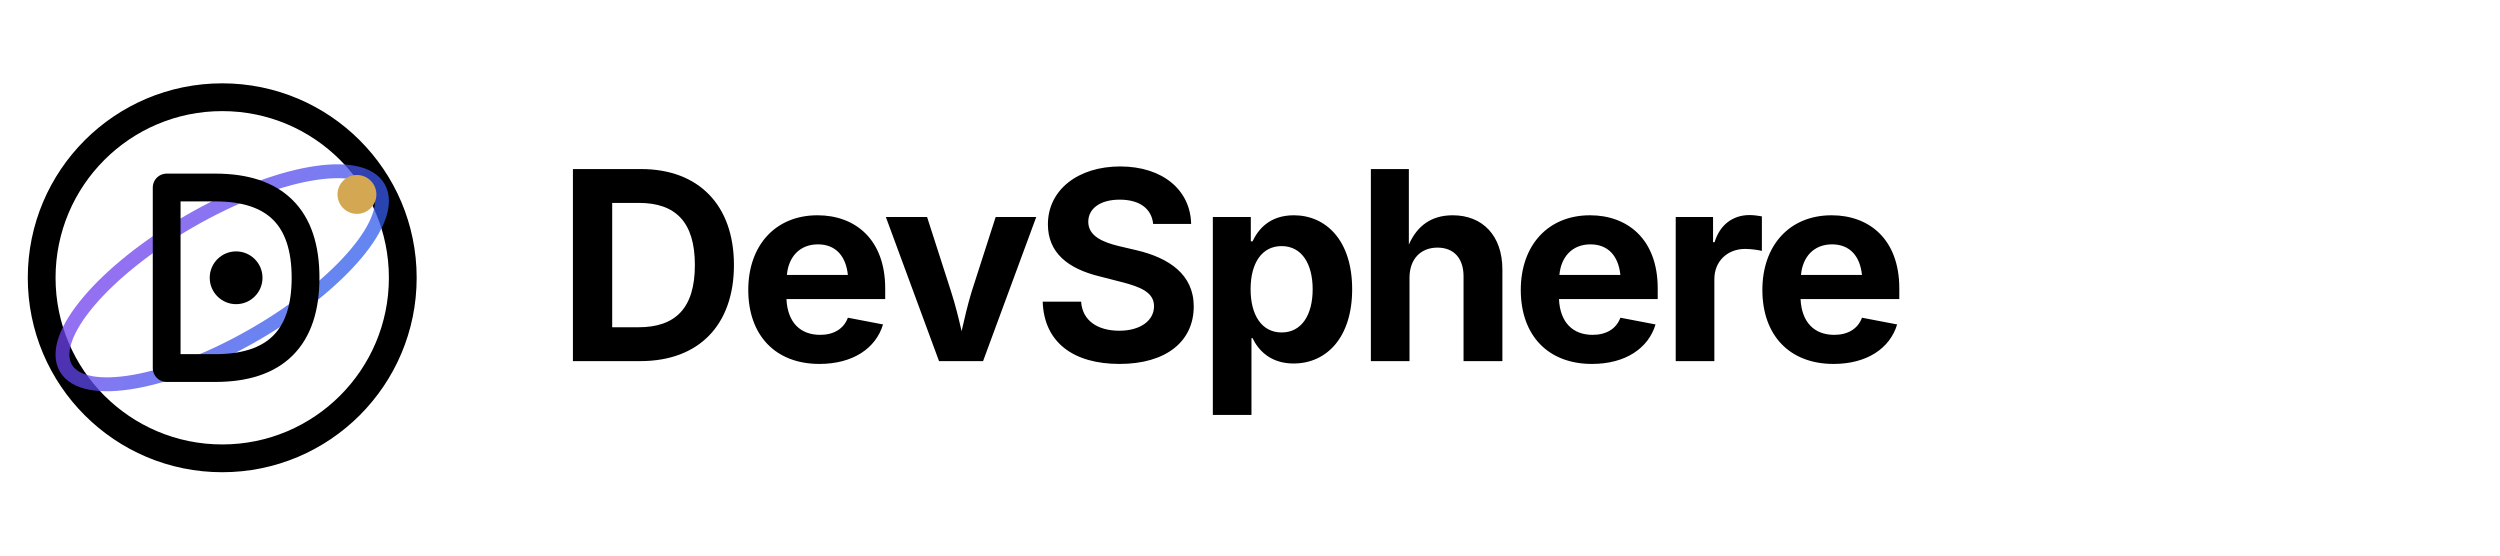
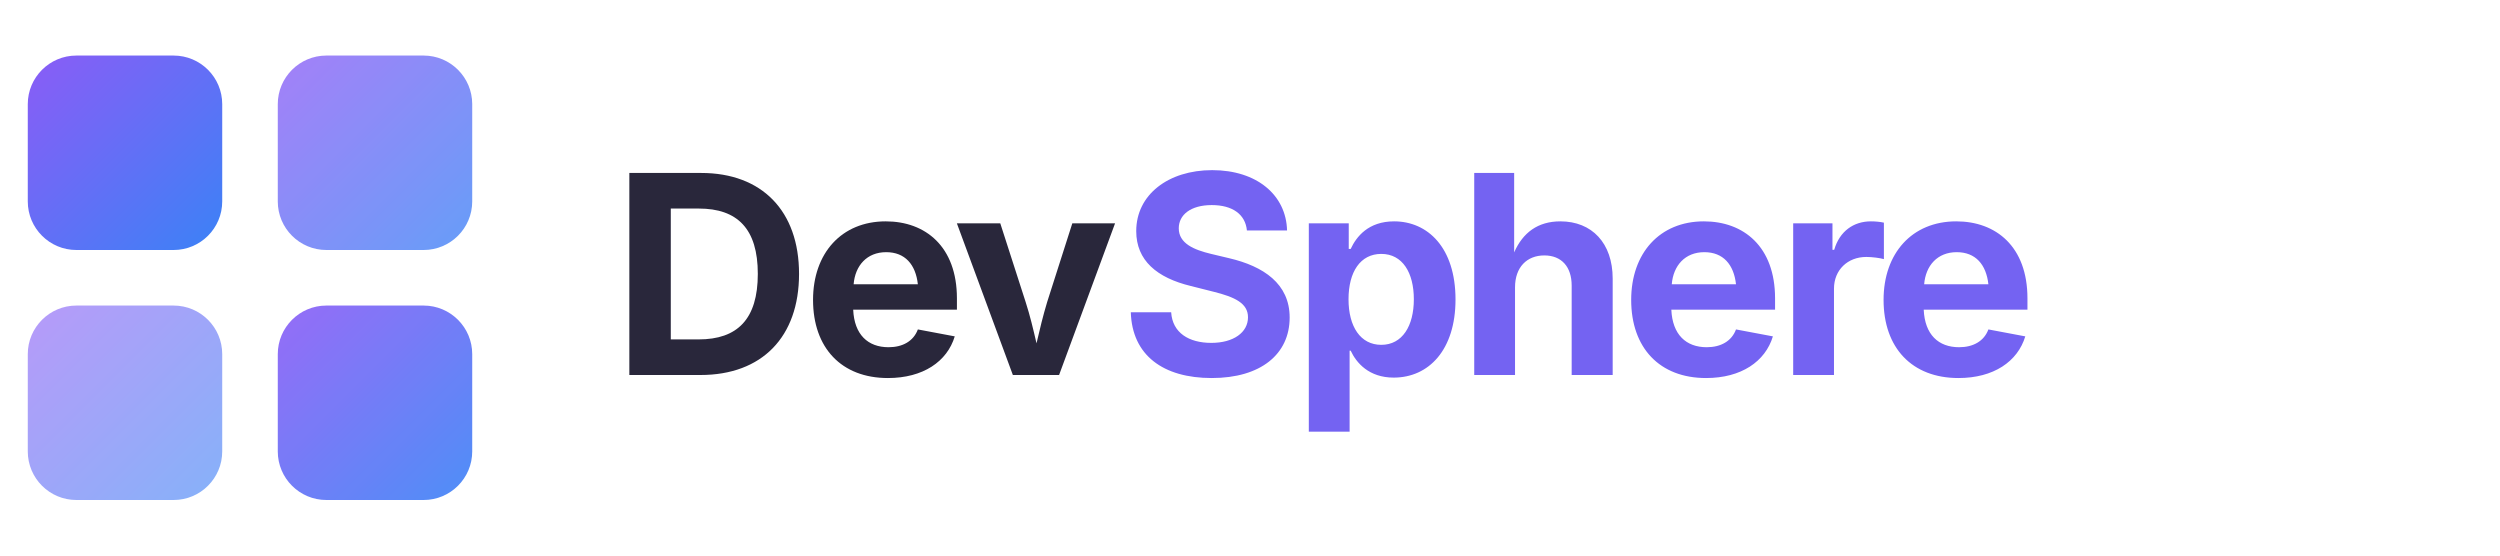
<svg xmlns="http://www.w3.org/2000/svg" viewBox="0 0 180 40" role="img" aria-label="DevSphere">
  <defs>
-     <linearGradient id="dsGrad2" x1="0" y1="0" x2="1" y2="1">
-       <stop offset="0" stop-color="#7C3AED" />
-       <stop offset="1" stop-color="#2563EB" />
+     <linearGradient id="devsphereMark" x1="0" y1="0" x2="1" y2="1">
+       <stop offset="0" stop-color="#8B5CF6" />
+       <stop offset="1" stop-color="#3B82F6" />
    </linearGradient>
  </defs>
-   <g transform="translate(0, 4)">
-     <circle cx="16" cy="16" r="13" fill="none" stroke="currentColor" stroke-width="2" />
-     <ellipse cx="16" cy="16" rx="13" ry="4.7" transform="rotate(-30 16 16)" fill="none" stroke="url(#dsGrad2)" stroke-width="1" opacity="0.75" />
-     <path d="M12 9.5 L12 22.5 L15.5 22.5 Q22 22.5 22 16 Q22 9.5 15.5 9.5 Z" fill="none" stroke="currentColor" stroke-width="2" stroke-linejoin="round" stroke-linecap="round" />
-     <circle cx="17" cy="16" r="1.9" fill="currentColor" />
-     <circle cx="25.7" cy="10" r="1.4" fill="#D4A853" />
+   <g fill="url(#devsphereMark)">
+     <rect x="2" y="4" width="14" height="14" rx="3.5" />
+     <rect x="20" y="4" width="14" height="14" rx="3.5" opacity=".78" />
+     <rect x="2" y="22" width="14" height="14" rx="3.5" opacity=".62" />
+     <rect x="20" y="22" width="14" height="14" rx="3.5" opacity=".9" />
  </g>
-   <text x="40" y="26" font-family="Inter, system-ui, sans-serif" font-size="19" font-weight="700" fill="currentColor" letter-spacing="-0.6">DevSphere</text>
+   <text x="44" y="27" font-family="Inter, system-ui, sans-serif" font-size="20" font-weight="750" fill="#29273B" letter-spacing="-0.7">Dev<tspan fill="#7463F2">Sphere</tspan>
+   </text>
</svg>
